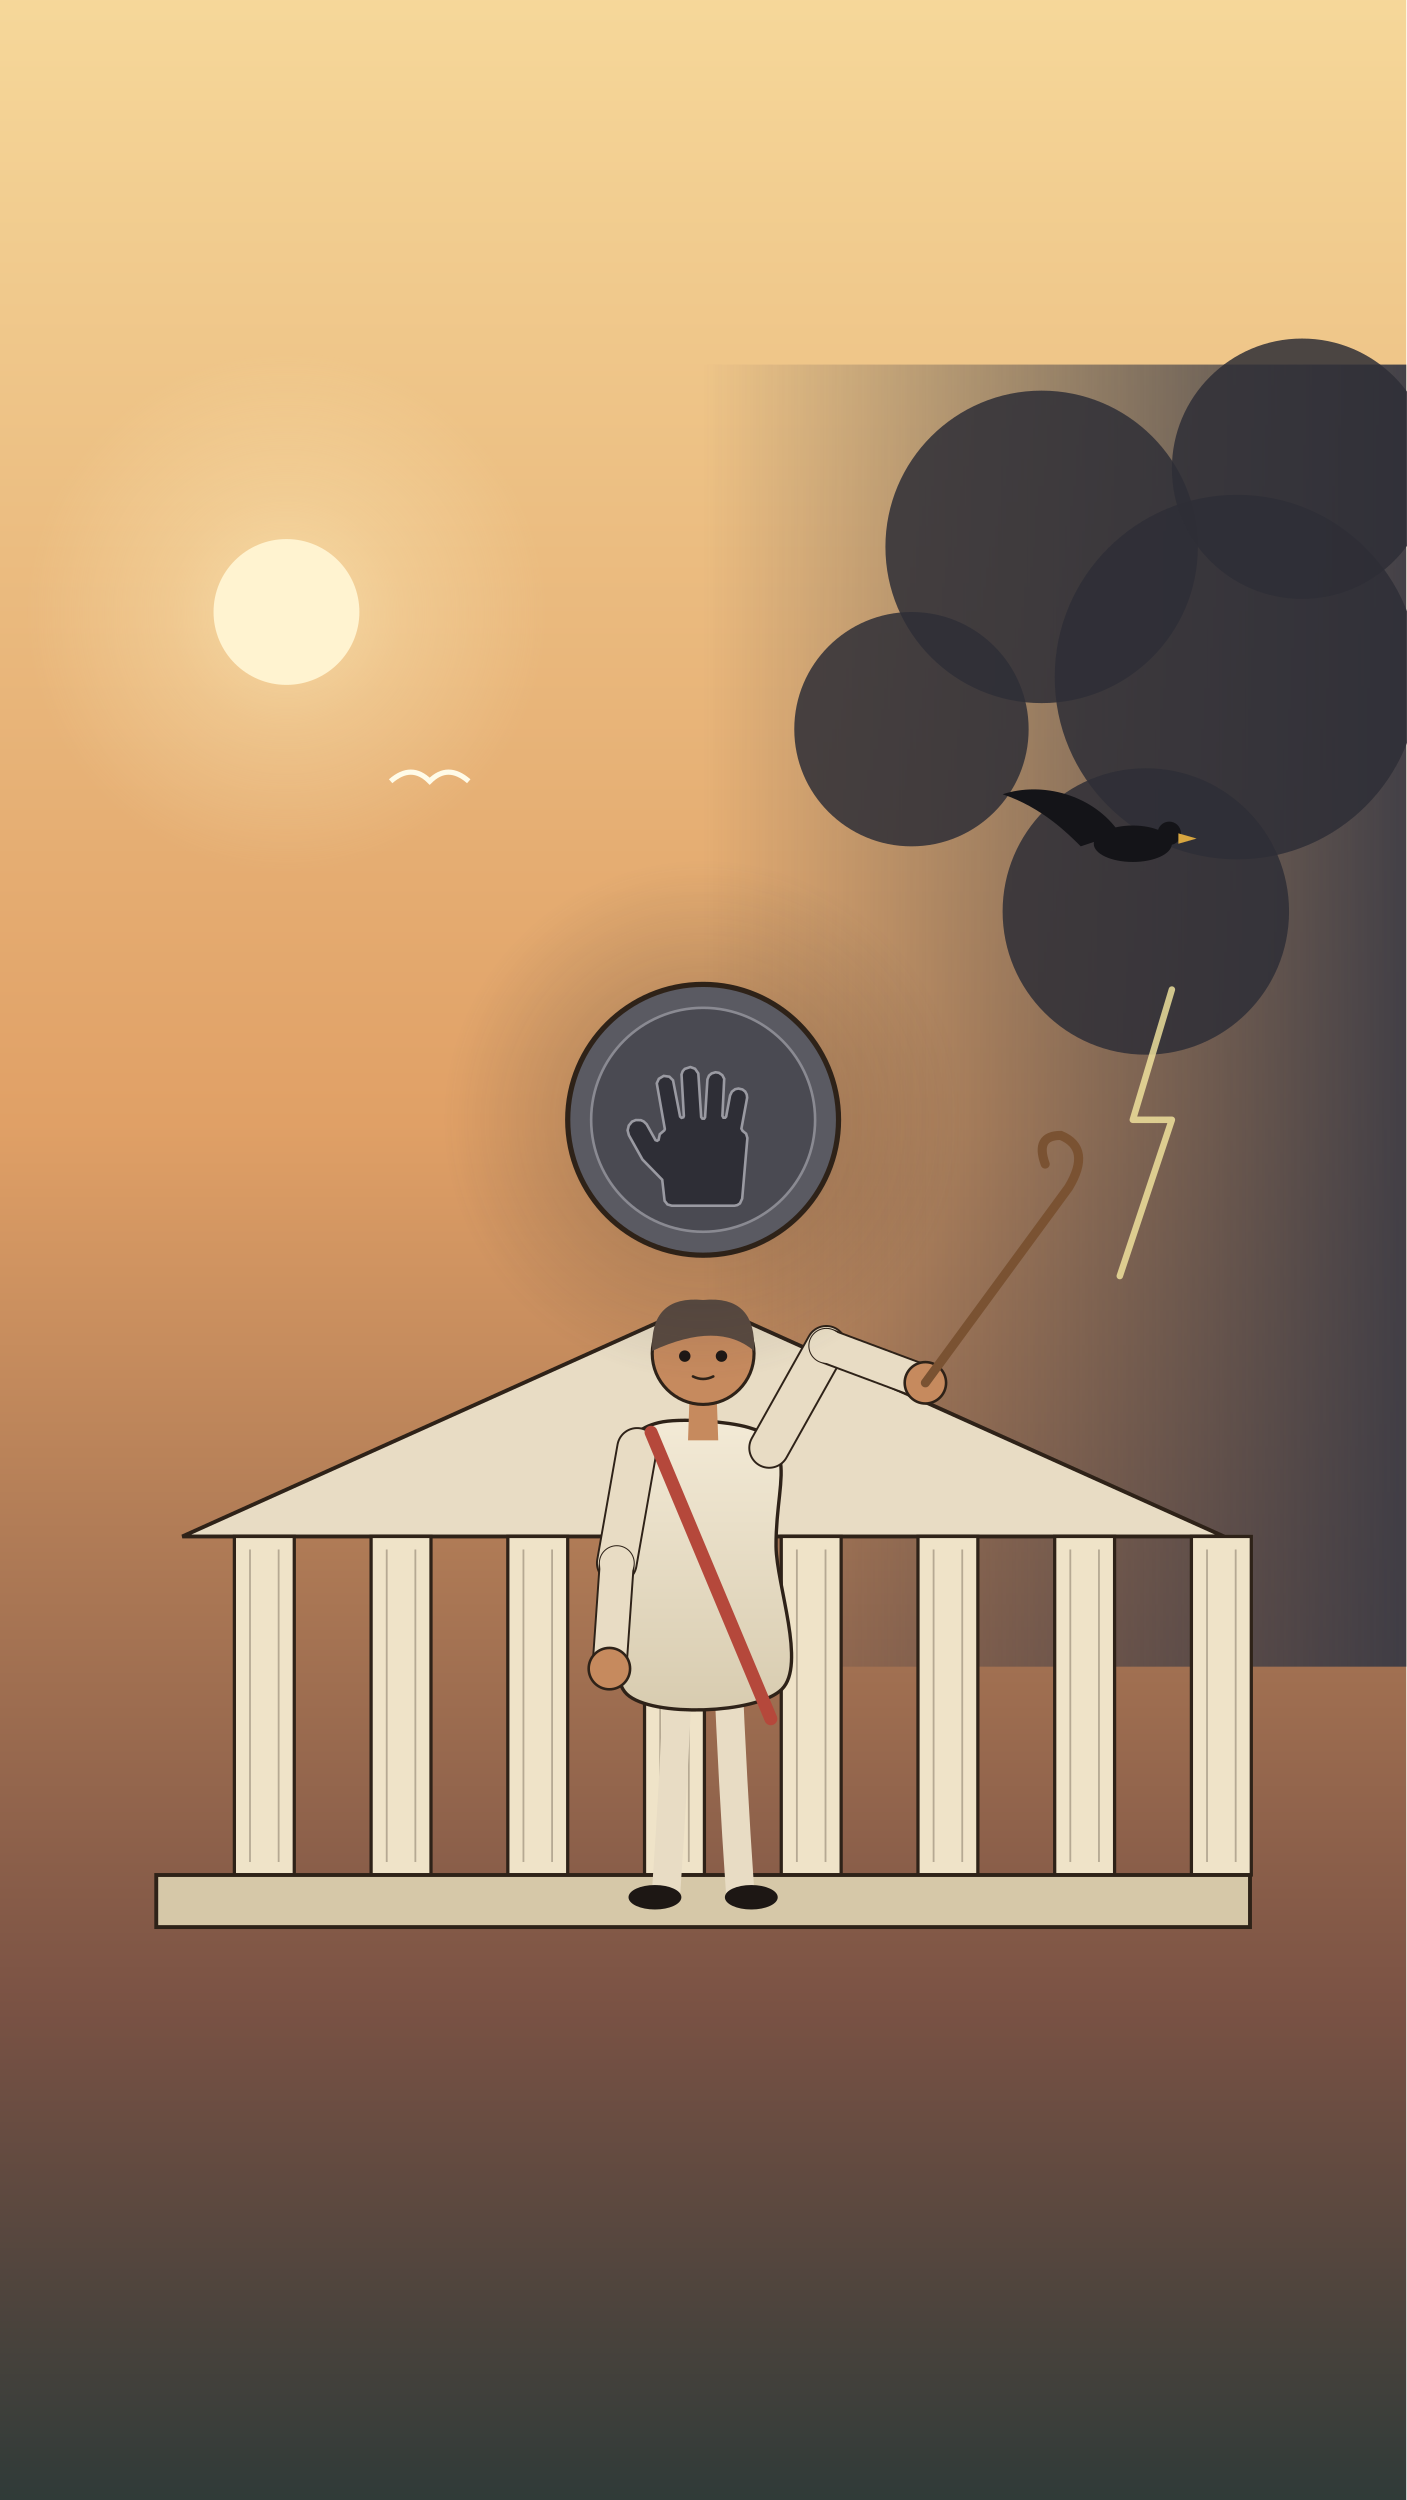
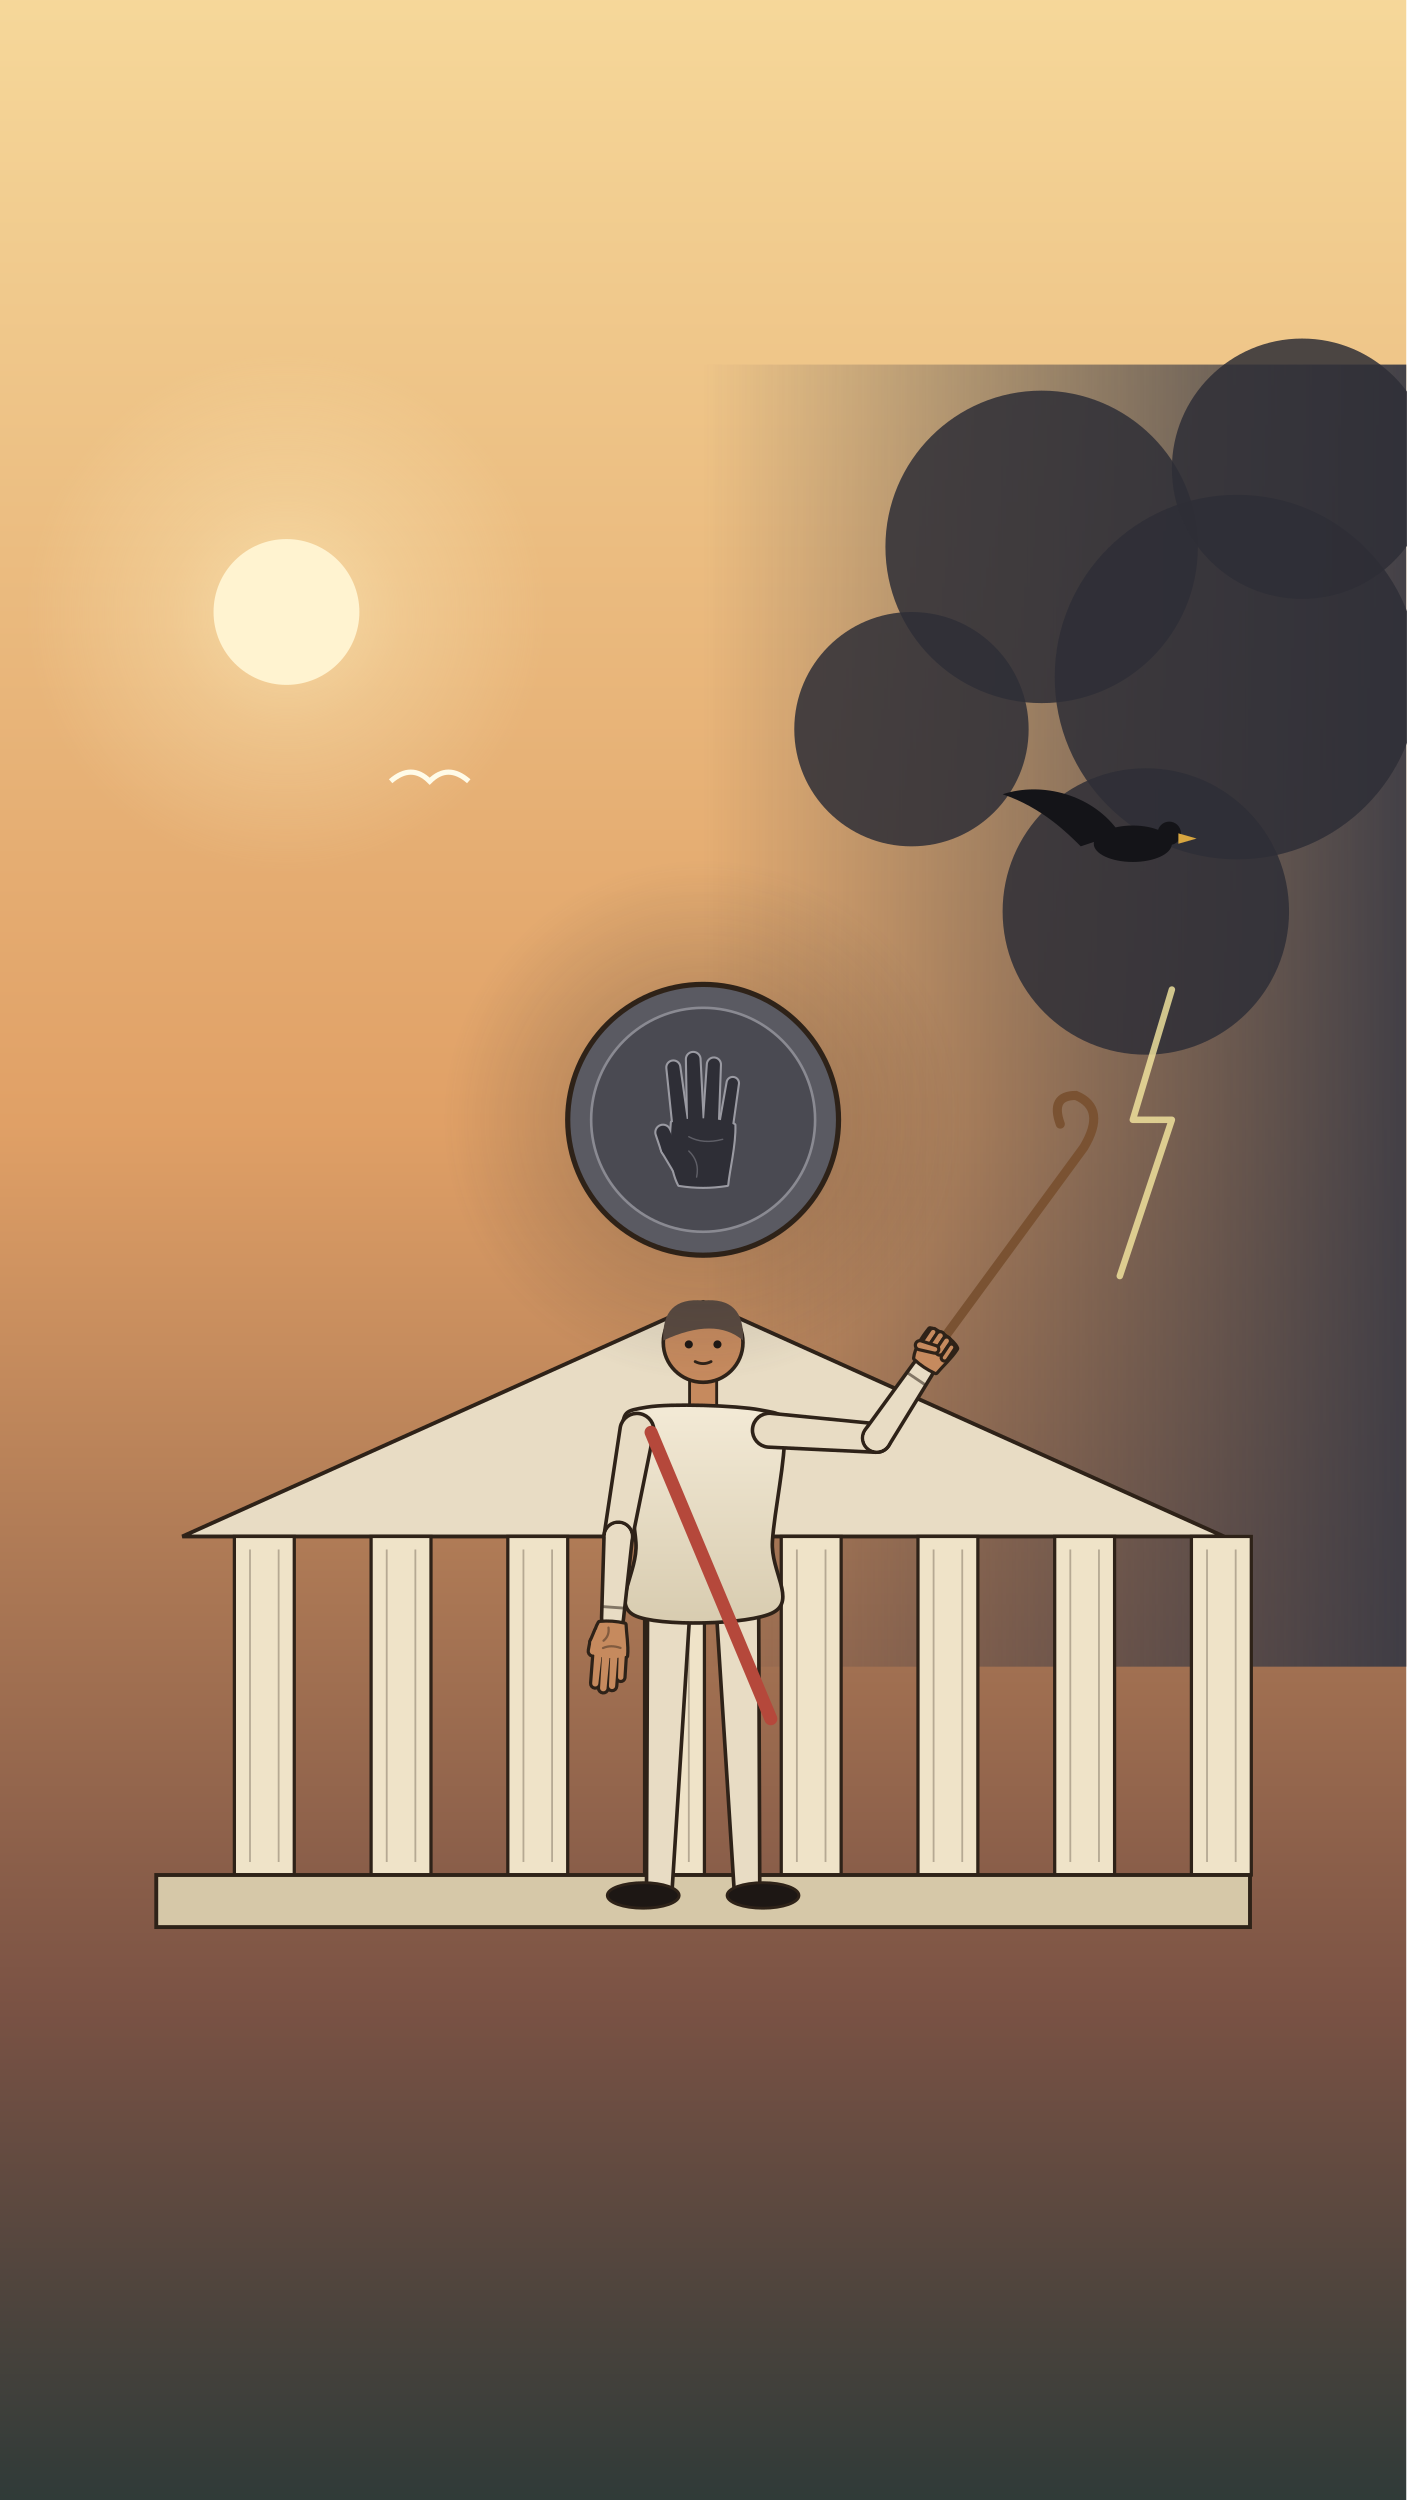
<svg xmlns="http://www.w3.org/2000/svg" viewBox="0 0 1080 1920" width="1080" height="1920">
  <defs>
    <linearGradient id="lg1" x1="0" y1="0" x2="0" y2="1">
      <stop offset="0" stop-color="#f6d89a" />
      <stop offset="0.45" stop-color="#e0a066" />
      <stop offset="0.8" stop-color="#7a5244" />
      <stop offset="1" stop-color="#2e3a38" />
    </linearGradient>
    <linearGradient id="lg2" x1="1" y1="0" x2="0" y2="0">
      <stop offset="0" stop-color="#3a3a44" stop-opacity="0.95" />
      <stop offset="1" stop-color="#3a3a44" stop-opacity="0" />
    </linearGradient>
    <radialGradient id="rg3" cx="0.5" cy="0.5" r="0.5">
      <stop offset="0" stop-color="#fff0c0" stop-opacity="0.6" />
      <stop offset="0.45" stop-color="#fff0c0" stop-opacity="0.27" />
      <stop offset="1" stop-color="#fff0c0" stop-opacity="0" />
    </radialGradient>
    <linearGradient id="lg4" x1="0" y1="0" x2="0" y2="1">
      <stop offset="0" stop-color="#f3ead6" />
      <stop offset="1" stop-color="#d8ccb0" />
    </linearGradient>
    <radialGradient id="rg5" cx="0.5" cy="0.5" r="0.5">
      <stop offset="0" stop-color="#2a2a30" stop-opacity="0.45" />
      <stop offset="0.45" stop-color="#2a2a30" stop-opacity="0.203" />
      <stop offset="1" stop-color="#2a2a30" stop-opacity="0" />
    </radialGradient>
  </defs>
  <rect x="0" y="0" width="1080" height="1920" fill="url(#lg1)" />
  <rect x="540" y="280" width="540" height="1000" fill="url(#lg2)" />
  <g id="mv-smoke-storm">
    <circle cx="800" cy="420" r="120" fill="#2e2e36" opacity=".85" />
    <circle cx="950" cy="520" r="140" fill="#2e2e36" opacity=".85" />
    <circle cx="700" cy="560" r="90" fill="#2e2e36" opacity=".85" />
    <circle cx="1000" cy="360" r="100" fill="#2e2e36" opacity=".85" />
    <circle cx="880" cy="700" r="110" fill="#2e2e36" opacity=".85" />
  </g>
  <path d="M900 760L870 860L900 860L860 980" fill="none" stroke="#f6e8a0" stroke-width="5" stroke-linecap="round" stroke-linejoin="round" opacity=".8" />
  <g id="mv-joint-crow" data-pivot="860 640" data-amp="14" data-per=".4">
    <path d="M860 640C840 610 800 600 770 610C800 620 820 640 830 650Z" fill="#141418" />
  </g>
  <ellipse cx="870" cy="648" rx="30" ry="14" fill="#141418" />
  <circle cx="898" cy="640" r="9" fill="#141418" />
  <path d="M905 640l14 4l-14 4z" fill="#d8a640" />
  <circle cx="220" cy="470" r="200" fill="url(#rg3)" />
  <circle cx="220" cy="470" r="56" fill="#fff3d0" />
  <path d="M300 600q16 -14 30 0q14 -14 30 0" fill="none" stroke="#fffbe8" stroke-width="4" />
  <path d="M140 1180L540 1000L940 1180Z" fill="#e8dcc4" stroke="#2e2218" stroke-width="3" />
  <rect x="180" y="1180" width="46" height="260" fill="#efe3c8" stroke="#2e2218" stroke-width="2.5" />
  <path d="M192 1190V1430M214 1190V1430" fill="none" stroke="#2e2218" stroke-width="1.4" opacity=".3" />
  <rect x="285" y="1180" width="46" height="260" fill="#efe3c8" stroke="#2e2218" stroke-width="2.5" />
  <path d="M297 1190V1430M319 1190V1430" fill="none" stroke="#2e2218" stroke-width="1.4" opacity=".3" />
  <rect x="390" y="1180" width="46" height="260" fill="#efe3c8" stroke="#2e2218" stroke-width="2.5" />
  <path d="M402 1190V1430M424 1190V1430" fill="none" stroke="#2e2218" stroke-width="1.4" opacity=".3" />
  <rect x="495" y="1180" width="46" height="260" fill="#efe3c8" stroke="#2e2218" stroke-width="2.5" />
  <path d="M507 1190V1430M529 1190V1430" fill="none" stroke="#2e2218" stroke-width="1.4" opacity=".3" />
  <rect x="600" y="1180" width="46" height="260" fill="#efe3c8" stroke="#2e2218" stroke-width="2.5" />
  <path d="M612 1190V1430M634 1190V1430" fill="none" stroke="#2e2218" stroke-width="1.4" opacity=".3" />
  <rect x="705" y="1180" width="46" height="260" fill="#efe3c8" stroke="#2e2218" stroke-width="2.5" />
  <path d="M717 1190V1430M739 1190V1430" fill="none" stroke="#2e2218" stroke-width="1.4" opacity=".3" />
  <rect x="810" y="1180" width="46" height="260" fill="#efe3c8" stroke="#2e2218" stroke-width="2.5" />
  <path d="M822 1190V1430M844 1190V1430" fill="none" stroke="#2e2218" stroke-width="1.4" opacity=".3" />
  <rect x="915" y="1180" width="46" height="260" fill="#efe3c8" stroke="#2e2218" stroke-width="2.5" />
  <path d="M927 1190V1430M949 1190V1430" fill="none" stroke="#2e2218" stroke-width="1.4" opacity=".3" />
  <rect x="120" y="1440" width="840" height="40" fill="#d6c8a8" stroke="#2e2218" stroke-width="3" />
  <g id="mv-breathe-augur">
-     <path d="M521.1 1278.8Q517.4 1369.4 511.7 1451.3" fill="none" stroke="#e8dcc4" stroke-width="21.8" stroke-linecap="round" />
-     <ellipse cx="503" cy="1457.1" rx="20.3" ry="9.4" fill="#1d1714" />
-     <path d="M558.9 1278.8Q562.6 1369.4 568.3 1451.3" fill="none" stroke="#e8dcc4" stroke-width="21.8" stroke-linecap="round" />
-     <ellipse cx="577" cy="1457.1" rx="20.3" ry="9.4" fill="#1d1714" />
-     <path d="M505.9 1092.6C521.6 1088.7 559.4 1091.7 574.9 1096.3C590.4 1100.9 595.4 1105.1 598.9 1120.3C602.4 1135.5 595.8 1158.1 596 1187.6C596.3 1217.1 619.5 1278.5 600.4 1297.4C581.3 1316.3 500.4 1319.2 481.4 1301.1C462.5 1283.1 486.9 1219.3 486.8 1189.1C486.7 1158.8 477.5 1135.7 480.6 1119.7C483.8 1103.6 490.2 1096.5 505.9 1092.6Z" fill="url(#lg4)" stroke="#2e2218" stroke-width="2.6" stroke-linejoin="round" />
-     <g id="mv-chain-augurL-1" data-pivot="590.7 1112" data-amp="3.6" data-per="1.5">
-       <line x1="590.7" y1="1112" x2="634.6" y2="1033.6" stroke="#2e2218" stroke-width="32" stroke-linecap="round" />
-       <line x1="590.7" y1="1112" x2="634.6" y2="1033.6" stroke="#e8dcc4" stroke-width="29" stroke-linecap="round" />
-       <g id="mv-chain-augurL-2" data-pivot="634.6 1033.6" data-amp="6" data-per="1.5">
-         <line x1="634.6" y1="1033.6" x2="710.7" y2="1062" stroke="#2e2218" stroke-width="27.6" stroke-linecap="round" />
-         <line x1="634.6" y1="1033.6" x2="710.7" y2="1062" stroke="#e8dcc4" stroke-width="24.6" stroke-linecap="round" />
-         <circle cx="634.6" cy="1033.6" r="13" fill="#e8dcc4" />
-         <circle cx="710.7" cy="1062" r="15.9" fill="#c68a5e" stroke="#2e2218" stroke-width="2" />
-         <path d="M710.7 1062L820.7 912q18 -30 -6 -40q-20 0 -12 22" fill="none" stroke="#7a5232" stroke-width="7" stroke-linecap="round" />
+     <path d="M497.4 1217.9L531.1 1217.9L516.1 1452.6L496.5 1452.6Z" fill="#e8dcc4" stroke="#2e2218" stroke-width="2.8" stroke-linejoin="round" />
+     <ellipse cx="494" cy="1455.7" rx="27.6" ry="9.8" fill="#1d1714" stroke="#2e2218" stroke-width="2.2" />
+     <path d="M548.9 1217.9L582.6 1217.9L583.5 1452.6L563.9 1452.6Z" fill="#e8dcc4" stroke="#2e2218" stroke-width="2.8" stroke-linejoin="round" />
+     <ellipse cx="586" cy="1455.7" rx="27.6" ry="9.8" fill="#1d1714" stroke="#2e2218" stroke-width="2.2" />
+     <path d="M529.6 1049.4L529.6 1089.2L550.4 1089.2L550.4 1049.4Z" fill="#c68a5e" stroke="#2e2218" stroke-width="2.2" />
+     <path d="M496.8 1080.7C514.5 1077.7 566.1 1079.4 583.6 1082.8C601.2 1086.2 600.6 1084.4 602.2 1101.3C603.8 1118.1 594.6 1161 593.2 1183.9C591.8 1206.8 611.5 1229 593.8 1238.4C576.1 1247.9 504.8 1249.5 487.2 1240.6C469.6 1231.6 490 1208 488.4 1184.7C486.7 1161.5 476.1 1118.2 477.6 1100.9C479 1083.6 479.2 1083.7 496.8 1080.7Z" fill="url(#lg4)" stroke="#2e2218" stroke-width="2.8" stroke-linejoin="round" />
+     <g id="mv-nod-augur">
+       <circle cx="540" cy="1031" r="30.6" fill="#c68a5e" stroke="#2e2218" stroke-width="2.8" />
+       <path d="M509.4 1029.5Q507.8 995.8 540 998.8Q572.2 995.8 570.6 1029.5Q549.2 1011.1 509.4 1029.5Z" fill="#5a4a40" />
+       <circle cx="529" cy="1032.5" r="3.1" fill="#1d1714" />
+       <circle cx="551" cy="1032.5" r="3.1" fill="#1d1714" />
+       <path d="M533.9 1045.7Q540 1048.8 546.1 1045.7" fill="none" stroke="#2e2218" stroke-width="2.2" stroke-linecap="round" />
+     </g>
+     <g class="mv mv-limb-augurL-1" data-pivot="590.8 1098.4">
+       <path d="M589.957,1110.022 L672.627,1113.966 A9.549,9.549 0 0 0 674.02,1094.92 L591.656,1086.795 A11.645,11.645 0 0 0 589.957,1110.022 Z" fill="#2e2218" stroke="#2e2218" stroke-width="5.52" stroke-linejoin="round" />
+       <path d="M589.957,1110.022 L672.627,1113.966 A9.549,9.549 0 0 0 674.02,1094.92 L591.656,1086.795 A11.645,11.645 0 0 0 589.957,1110.022 Z" fill="#e8dcc4" stroke="none" />
+       <g class="mv mv-limb-augurL-2" data-pivot="673.3 1104.4">
+         <path d="M722.3 1031.3L832.3 881.3q18 -30 -6 -40q-20 0 -12 22" fill="none" stroke="#7a5232" stroke-width="7" stroke-linecap="round" />
+         <path d="M681.26,1109.752 L714.313,1055.842 A7.048,7.048 0 0 0 702.597,1048.005 L665.387,1099.134 A9.549,9.549 0 0 0 681.26,1109.752 Z" fill="#2e2218" stroke="#2e2218" stroke-width="5.52" stroke-linejoin="round" />
+         <path d="M681.26,1109.752 L714.313,1055.842 A7.048,7.048 0 0 0 702.597,1048.005 L665.387,1099.134 A9.549,9.549 0 0 0 681.26,1109.752 Z" fill="#e8dcc4" stroke="none" />
+         <circle cx="673.3" cy="1104.4" r="9.5" fill="#e8dcc4" stroke="none" />
+         <path d="M710.2,1063.3 L697.3,1054.6" stroke="#2e2218" stroke-width="2.21" stroke-linecap="round" opacity=".55" />
+         <g transform="translate(710.8 1048.4) rotate(33.78) scale(25.740)">
+           <g fill="#2e2218" stroke="#2e2218" stroke-width="0.193" stroke-linejoin="round">
+             <path d="M0.370,0 C0.111,0.04 -0.111,0.04 -0.370,0 C-0.500,-0.25 -0.510,-0.62 -0.480,-0.960 C-0.288,-1.050 0.288,-1.050 0.480,-0.920 C0.490,-0.62 0.390,-0.22 0.370,0 Z" />
+           </g>
+           <g fill="#c68a5e" stroke="none">
+             <path d="M0.370,0 C0.111,0.04 -0.111,0.04 -0.370,0 C-0.500,-0.25 -0.510,-0.62 -0.480,-0.960 C-0.288,-1.050 0.288,-1.050 0.480,-0.920 C0.490,-0.62 0.390,-0.22 0.370,0 Z" />
+           </g>
+           <path d="M-0.473,-0.94 L-0.473,-0.57 A0.118,0.118 0 0 0 -0.237,-0.57 L-0.237,-0.94 A0.118,0.118 0 0 0 -0.473,-0.94 Z" fill="#c68a5e" stroke="#2e2218" stroke-width="0.096" stroke-linejoin="round" />
+           <path d="M-0.244,-0.97 L-0.244,-0.6 A0.124,0.124 0 0 0 0.004,-0.6 L0.004,-0.97 A0.124,0.124 0 0 0 -0.244,-0.97 Z" fill="#c68a5e" stroke="#2e2218" stroke-width="0.096" stroke-linejoin="round" />
+           <path d="M0.002,-0.95 L0.002,-0.58 A0.118,0.118 0 0 0 0.238,-0.58 L0.238,-0.95 A0.118,0.118 0 0 0 0.002,-0.95 Z" fill="#c68a5e" stroke="#2e2218" stroke-width="0.096" stroke-linejoin="round" />
+           <path d="M0.248,-0.87 L0.248,-0.5 A0.102,0.102 0 0 0 0.452,-0.5 L0.452,-0.87 A0.102,0.102 0 0 0 0.248,-0.87 Z" fill="#c68a5e" stroke="#2e2218" stroke-width="0.096" stroke-linejoin="round" />
+           <path d="M-0.427,-0.272 L0.016,-0.441 A0.115,0.115 0 0 0 -0.056,-0.659 L-0.513,-0.528 A0.135,0.135 0 0 0 -0.427,-0.272 Z" fill="#c68a5e" stroke="#2e2218" stroke-width="0.096" stroke-linejoin="round" />
+         </g>
      </g>
    </g>
-     <g id="mv-chain-augurR-1" data-pivot="489.3 1112" data-amp="1.8" data-per="1.5">
-       <line x1="489.3" y1="1112" x2="473.7" y2="1200.5" stroke="#2e2218" stroke-width="32" stroke-linecap="round" />
-       <line x1="489.3" y1="1112" x2="473.7" y2="1200.5" stroke="#e8dcc4" stroke-width="29" stroke-linecap="round" />
-       <g id="mv-chain-augurR-2" data-pivot="473.7 1200.5" data-amp="3" data-per="1.5">
-         <line x1="473.7" y1="1200.5" x2="468" y2="1281.5" stroke="#2e2218" stroke-width="27.6" stroke-linecap="round" />
-         <line x1="473.7" y1="1200.5" x2="468" y2="1281.5" stroke="#e8dcc4" stroke-width="24.6" stroke-linecap="round" />
-         <circle cx="473.7" cy="1200.5" r="13" fill="#e8dcc4" />
-         <circle cx="468" cy="1281.5" r="15.9" fill="#c68a5e" stroke="#2e2218" stroke-width="2" />
+     <g class="mv mv-limb-augurR-1" data-pivot="489.2 1098.4">
+       <path d="M477.726,1096.387 L465.423,1178.231 A9.549,9.549 0 0 0 484.23,1181.547 L500.661,1100.431 A11.645,11.645 0 0 0 477.726,1096.387 Z" fill="#2e2218" stroke="#2e2218" stroke-width="5.52" stroke-linejoin="round" />
+       <path d="M477.726,1096.387 L465.423,1178.231 A9.549,9.549 0 0 0 484.23,1181.547 L500.661,1100.431 A11.645,11.645 0 0 0 477.726,1096.387 Z" fill="#e8dcc4" stroke="none" />
+       <g class="mv mv-limb-augurR-2" data-pivot="474.8 1179.9">
+         <path d="M465.301,1179.223 L463.388,1242.43 A7.048,7.048 0 0 0 477.449,1243.413 L484.351,1180.555 A9.549,9.549 0 0 0 465.301,1179.223 Z" fill="#2e2218" stroke="#2e2218" stroke-width="5.52" stroke-linejoin="round" />
+         <path d="M465.301,1179.223 L463.388,1242.43 A7.048,7.048 0 0 0 477.449,1243.413 L484.351,1180.555 A9.549,9.549 0 0 0 465.301,1179.223 Z" fill="#e8dcc4" stroke="none" />
+         <circle cx="474.8" cy="1179.9" r="9.5" fill="#e8dcc4" stroke="none" />
+         <path d="M463.3,1233.9 L478.7,1235.0" stroke="#2e2218" stroke-width="2.21" stroke-linecap="round" opacity=".55" />
+         <g transform="translate(470.1 1247.1) rotate(184.00) scale(25.740)">
+           <g fill="#2e2218" stroke="#2e2218" stroke-width="0.193" stroke-linejoin="round">
+             <path d="M-0.370,0 C-0.111,0.04 0.111,0.04 0.370,0 C0.500,-0.25 0.510,-0.62 0.480,-0.960 C0.288,-1.050 -0.288,-1.050 -0.480,-0.920 C-0.490,-0.62 -0.390,-0.22 -0.370,0 Z" />
+             <path d="M0.463,-0.967 L0.469,-1.807 A0.092,0.092 0 0 0 0.285,-1.812 L0.247,-0.973 A0.107,0.107 0 0 0 0.463,-0.967 Z" />
+             <path d="M0.233,-0.999 L0.225,-1.939 A0.097,0.097 0 0 0 0.032,-1.941 L0.007,-1.001 A0.113,0.113 0 0 0 0.233,-0.999 Z" />
+             <path d="M-0.013,-0.981 L-0.035,-1.851 A0.092,0.092 0 0 0 -0.22,-1.849 L-0.228,-0.979 A0.107,0.107 0 0 0 -0.013,-0.981 Z" />
+             <path d="M-0.258,-0.902 L-0.288,-1.582 A0.08,0.08 0 0 0 -0.447,-1.578 L-0.443,-0.898 A0.092,0.092 0 0 0 -0.258,-0.902 Z" />
+             <path d="M0.465,-0.249 L0.569,-0.553 A0.117,0.117 0 0 0 0.351,-0.641 L0.215,-0.351 A0.135,0.135 0 0 0 0.465,-0.249 Z" />
+             <path d="M0.576,-0.576 L0.606,-0.835 A0.102,0.102 0 0 0 0.404,-0.871 L0.344,-0.617 A0.117,0.117 0 0 0 0.576,-0.576 Z" />
+           </g>
+           <g fill="#c68a5e" stroke="none">
+             <path d="M-0.370,0 C-0.111,0.04 0.111,0.04 0.370,0 C0.500,-0.25 0.510,-0.62 0.480,-0.960 C0.288,-1.050 -0.288,-1.050 -0.480,-0.920 C-0.490,-0.62 -0.390,-0.22 -0.370,0 Z" />
+             <path d="M0.463,-0.967 L0.469,-1.807 A0.092,0.092 0 0 0 0.285,-1.812 L0.247,-0.973 A0.107,0.107 0 0 0 0.463,-0.967 Z" />
+             <path d="M0.233,-0.999 L0.225,-1.939 A0.097,0.097 0 0 0 0.032,-1.941 L0.007,-1.001 A0.113,0.113 0 0 0 0.233,-0.999 Z" />
+             <path d="M-0.013,-0.981 L-0.035,-1.851 A0.092,0.092 0 0 0 -0.22,-1.849 L-0.228,-0.979 A0.107,0.107 0 0 0 -0.013,-0.981 Z" />
+             <path d="M-0.258,-0.902 L-0.288,-1.582 A0.08,0.08 0 0 0 -0.447,-1.578 L-0.443,-0.898 A0.092,0.092 0 0 0 -0.258,-0.902 Z" />
+             <path d="M0.465,-0.249 L0.569,-0.553 A0.117,0.117 0 0 0 0.351,-0.641 L0.215,-0.351 A0.135,0.135 0 0 0 0.465,-0.249 Z" />
+             <path d="M0.576,-0.576 L0.606,-0.835 A0.102,0.102 0 0 0 0.404,-0.871 L0.344,-0.617 A0.117,0.117 0 0 0 0.576,-0.576 Z" />
+           </g>
+           <g fill="none" stroke="#2e2218" stroke-width="0.068" stroke-linecap="round" opacity=".45">
+             <path d="M-0.300,-0.70 Q0.000,-0.62 0.220,-0.74" />
+             <path d="M0.220,-0.52 Q0.050,-0.36 0.100,-0.12" />
+           </g>
+         </g>
      </g>
-     </g>
-     <g id="mv-nod-augur">
-       <path d="M528.4 1106.2L529.9 1063L550.1 1063L551.6 1106.2Z" fill="#c68a5e" />
-       <circle cx="540" cy="1039.5" r="39.1" fill="#c68a5e" stroke="#2e2218" stroke-width="2.4" />
-       <path d="M500.9 1037.5Q498.9 994.5 540 998.4Q581.1 994.5 579.1 1037.5Q551.7 1014.1 500.9 1037.5Z" fill="#5a4a40" />
-       <circle cx="525.9" cy="1041.5" r="4.4" fill="#1d1714" />
-       <circle cx="554.1" cy="1041.5" r="4.4" fill="#1d1714" />
-       <path d="M532.2 1057.1Q540 1061 547.8 1057.1" fill="none" stroke="#2e2218" stroke-width="2" stroke-linecap="round" />
    </g>
  </g>
  <path d="M500 1100L592 1320" fill="none" stroke="#b5483b" stroke-width="10" stroke-linecap="round" />
  <circle cx="540" cy="860" r="200" fill="url(#rg5)" />
  <g id="mv-core-tremble">
    <circle cx="540" cy="860" r="104" fill="#5a5a62" stroke="#2e2218" stroke-width="4" />
    <circle cx="540" cy="860" r="86" fill="#4a4a52" stroke="#8a8a92" stroke-width="2" />
-     <path d="M570.3 868.5L573 870.7L574 874L570 920.5L568.3 924.2L566.3 925.5L564 926L516 926L512.6 925L510.4 922.2L508.6 906.1L493.4 890.5L483 871.9L482 868.1L482.9 864.4L485.4 861.4L488.3 860.2L492.2 860.3L494.4 861.3L496.6 863.4L503.4 875.6L504.7 876.1L505.8 875.4L506.7 871.1L510.2 868.1L510.6 867.1L504.4 832L506 828.5L509.7 826.3L514.1 826.9L516.9 829.7L522.3 857.5L523.4 858.5L524.8 858.1L525.2 857L523.4 825.2L524.3 822.7L525.9 820.9L530.2 819.5L533.8 820.8L536.3 824.4L538.5 857.9L539.4 859.1L540.8 859.1L541.5 858L543.3 829L544.5 826.1L546.5 824.4L549.5 823.5L552.1 823.9L554.7 825.7L556.2 828.5L554.8 857L555.6 858.4L556.9 858.4L557.7 857.5L560.7 841.3L562.1 838.4L564.6 836.5L567.1 836L570.2 836.7L572.3 838.3L573.5 840.6L573.8 843.1L569.4 866.8L570.3 868.5Z" fill="#2e2e36" stroke="#9a9aa2" stroke-width="2" />
+     <g transform="translate(540.0 910.0) rotate(0.00) scale(50.000)">
+       <g fill="#9a9aa2" stroke="#9a9aa2" stroke-width="0.064" stroke-linejoin="round">
+         <path d="M0.370,0 C0.111,0.04 -0.111,0.04 -0.370,0 C-0.500,-0.25 -0.510,-0.62 -0.480,-0.960 C-0.288,-1.050 0.288,-1.050 0.480,-0.920 C0.490,-0.62 0.390,-0.22 0.370,0 Z" />
+         <path d="M-0.248,-0.983 L-0.366,-1.815 A0.092,0.092 0 0 0 -0.549,-1.792 L-0.462,-0.957 A0.107,0.107 0 0 0 -0.248,-0.983 Z" />
+         <path d="M-0.008,-1.004 L-0.056,-1.943 A0.097,0.097 0 0 0 -0.249,-1.936 L-0.232,-0.996 A0.113,0.113 0 0 0 -0.008,-1.004 Z" />
+         <path d="M0.227,-0.974 L0.258,-1.844 A0.092,0.092 0 0 0 0.073,-1.854 L0.013,-0.986 A0.107,0.107 0 0 0 0.227,-0.974 Z" />
+         <path d="M0.441,-0.885 L0.535,-1.559 A0.08,0.08 0 0 0 0.378,-1.584 L0.259,-0.914 A0.092,0.092 0 0 0 0.441,-0.885 Z" />
+         <path d="M-0.228,-0.376 L-0.421,-0.631 A0.117,0.117 0 0 0 -0.616,-0.5 L-0.452,-0.225 A0.135,0.135 0 0 0 -0.228,-0.376 Z" />
+         <path d="M-0.41,-0.609 L-0.521,-0.845 A0.102,0.102 0 0 0 -0.711,-0.768 L-0.628,-0.521 A0.117,0.117 0 0 0 -0.41,-0.609 Z" />
+       </g>
+       <g fill="#2e2e36" stroke="none">
+         <path d="M0.370,0 C0.111,0.04 -0.111,0.04 -0.370,0 C-0.500,-0.25 -0.510,-0.62 -0.480,-0.960 C-0.288,-1.050 0.288,-1.050 0.480,-0.920 C0.490,-0.62 0.390,-0.22 0.370,0 Z" />
+         <path d="M-0.248,-0.983 L-0.366,-1.815 A0.092,0.092 0 0 0 -0.549,-1.792 L-0.462,-0.957 A0.107,0.107 0 0 0 -0.248,-0.983 Z" />
+         <path d="M-0.008,-1.004 L-0.056,-1.943 A0.097,0.097 0 0 0 -0.249,-1.936 L-0.232,-0.996 A0.113,0.113 0 0 0 -0.008,-1.004 Z" />
+         <path d="M0.227,-0.974 L0.258,-1.844 A0.092,0.092 0 0 0 0.073,-1.854 L0.013,-0.986 A0.107,0.107 0 0 0 0.227,-0.974 Z" />
+         <path d="M0.441,-0.885 L0.535,-1.559 A0.08,0.08 0 0 0 0.378,-1.584 L0.259,-0.914 A0.092,0.092 0 0 0 0.441,-0.885 Z" />
+         <path d="M-0.228,-0.376 L-0.421,-0.631 A0.117,0.117 0 0 0 -0.616,-0.5 L-0.452,-0.225 A0.135,0.135 0 0 0 -0.228,-0.376 Z" />
+         <path d="M-0.41,-0.609 L-0.521,-0.845 A0.102,0.102 0 0 0 -0.711,-0.768 L-0.628,-0.521 A0.117,0.117 0 0 0 -0.41,-0.609 Z" />
+       </g>
+       <g fill="none" stroke="#9a9aa2" stroke-width="0.022" stroke-linecap="round" opacity=".45">
+         <path d="M0.300,-0.70 Q0.000,-0.62 -0.220,-0.74" />
+         <path d="M-0.220,-0.52 Q-0.050,-0.36 -0.100,-0.12" />
+       </g>
+     </g>
  </g>
</svg>
